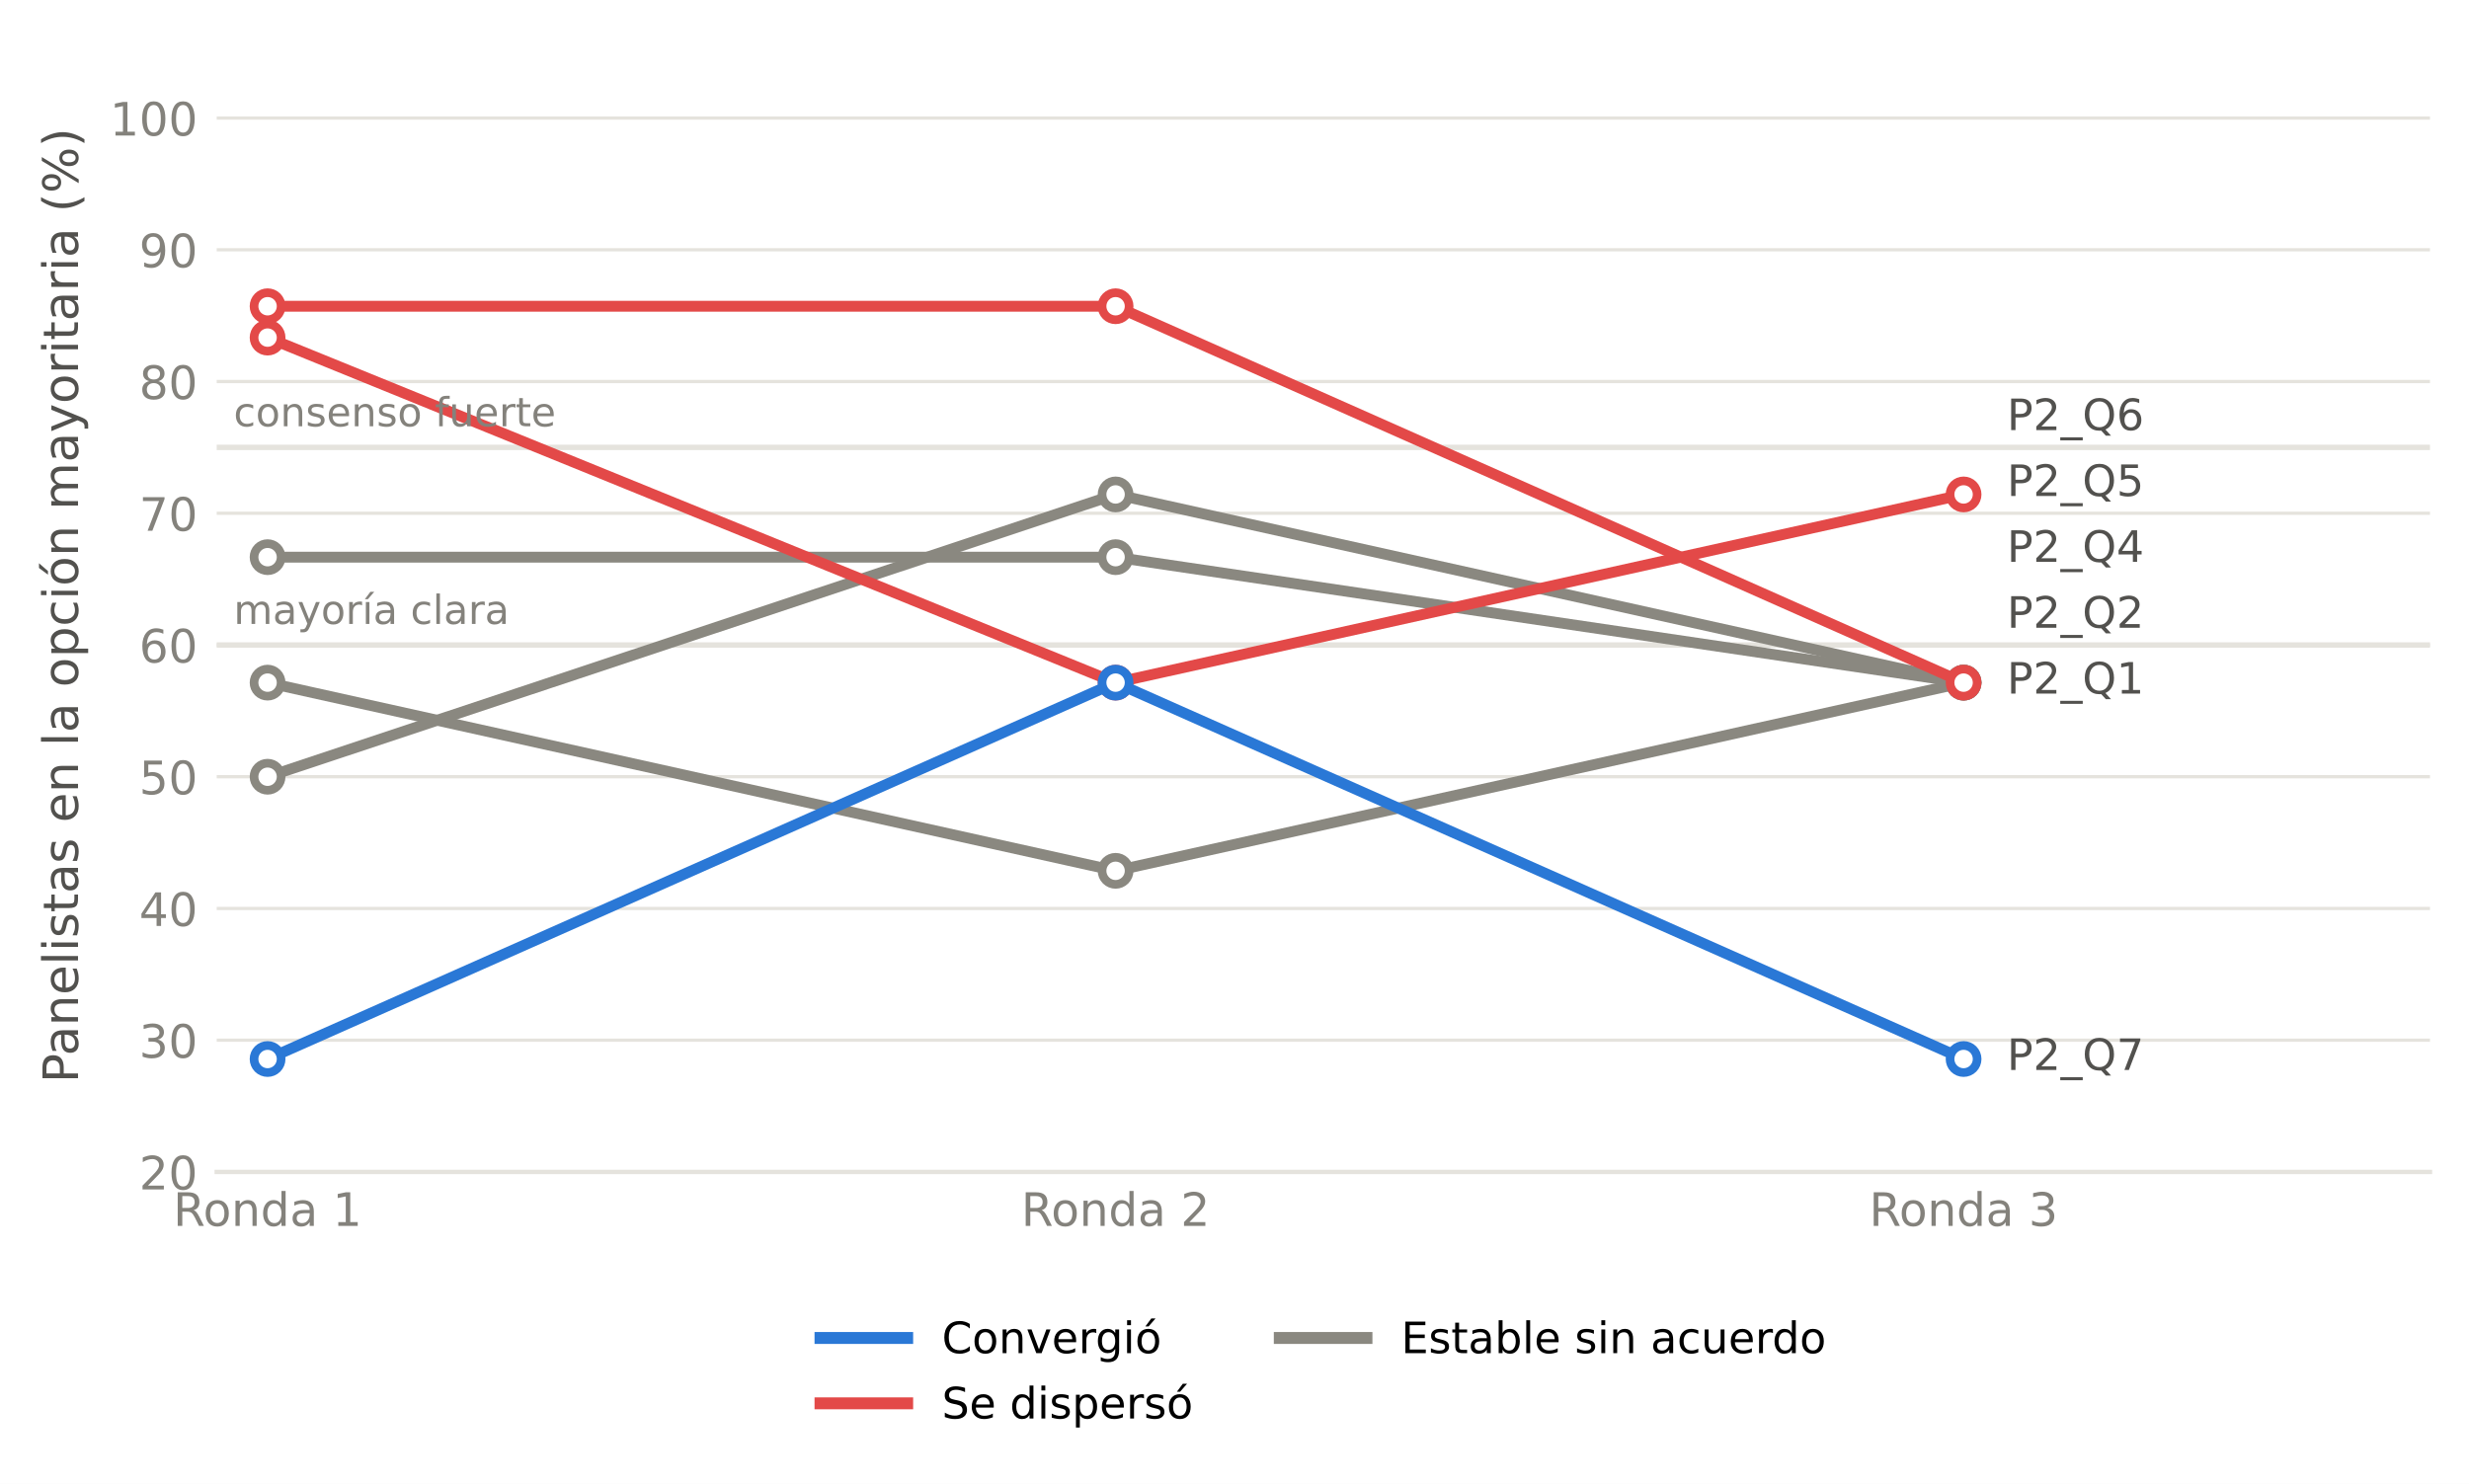
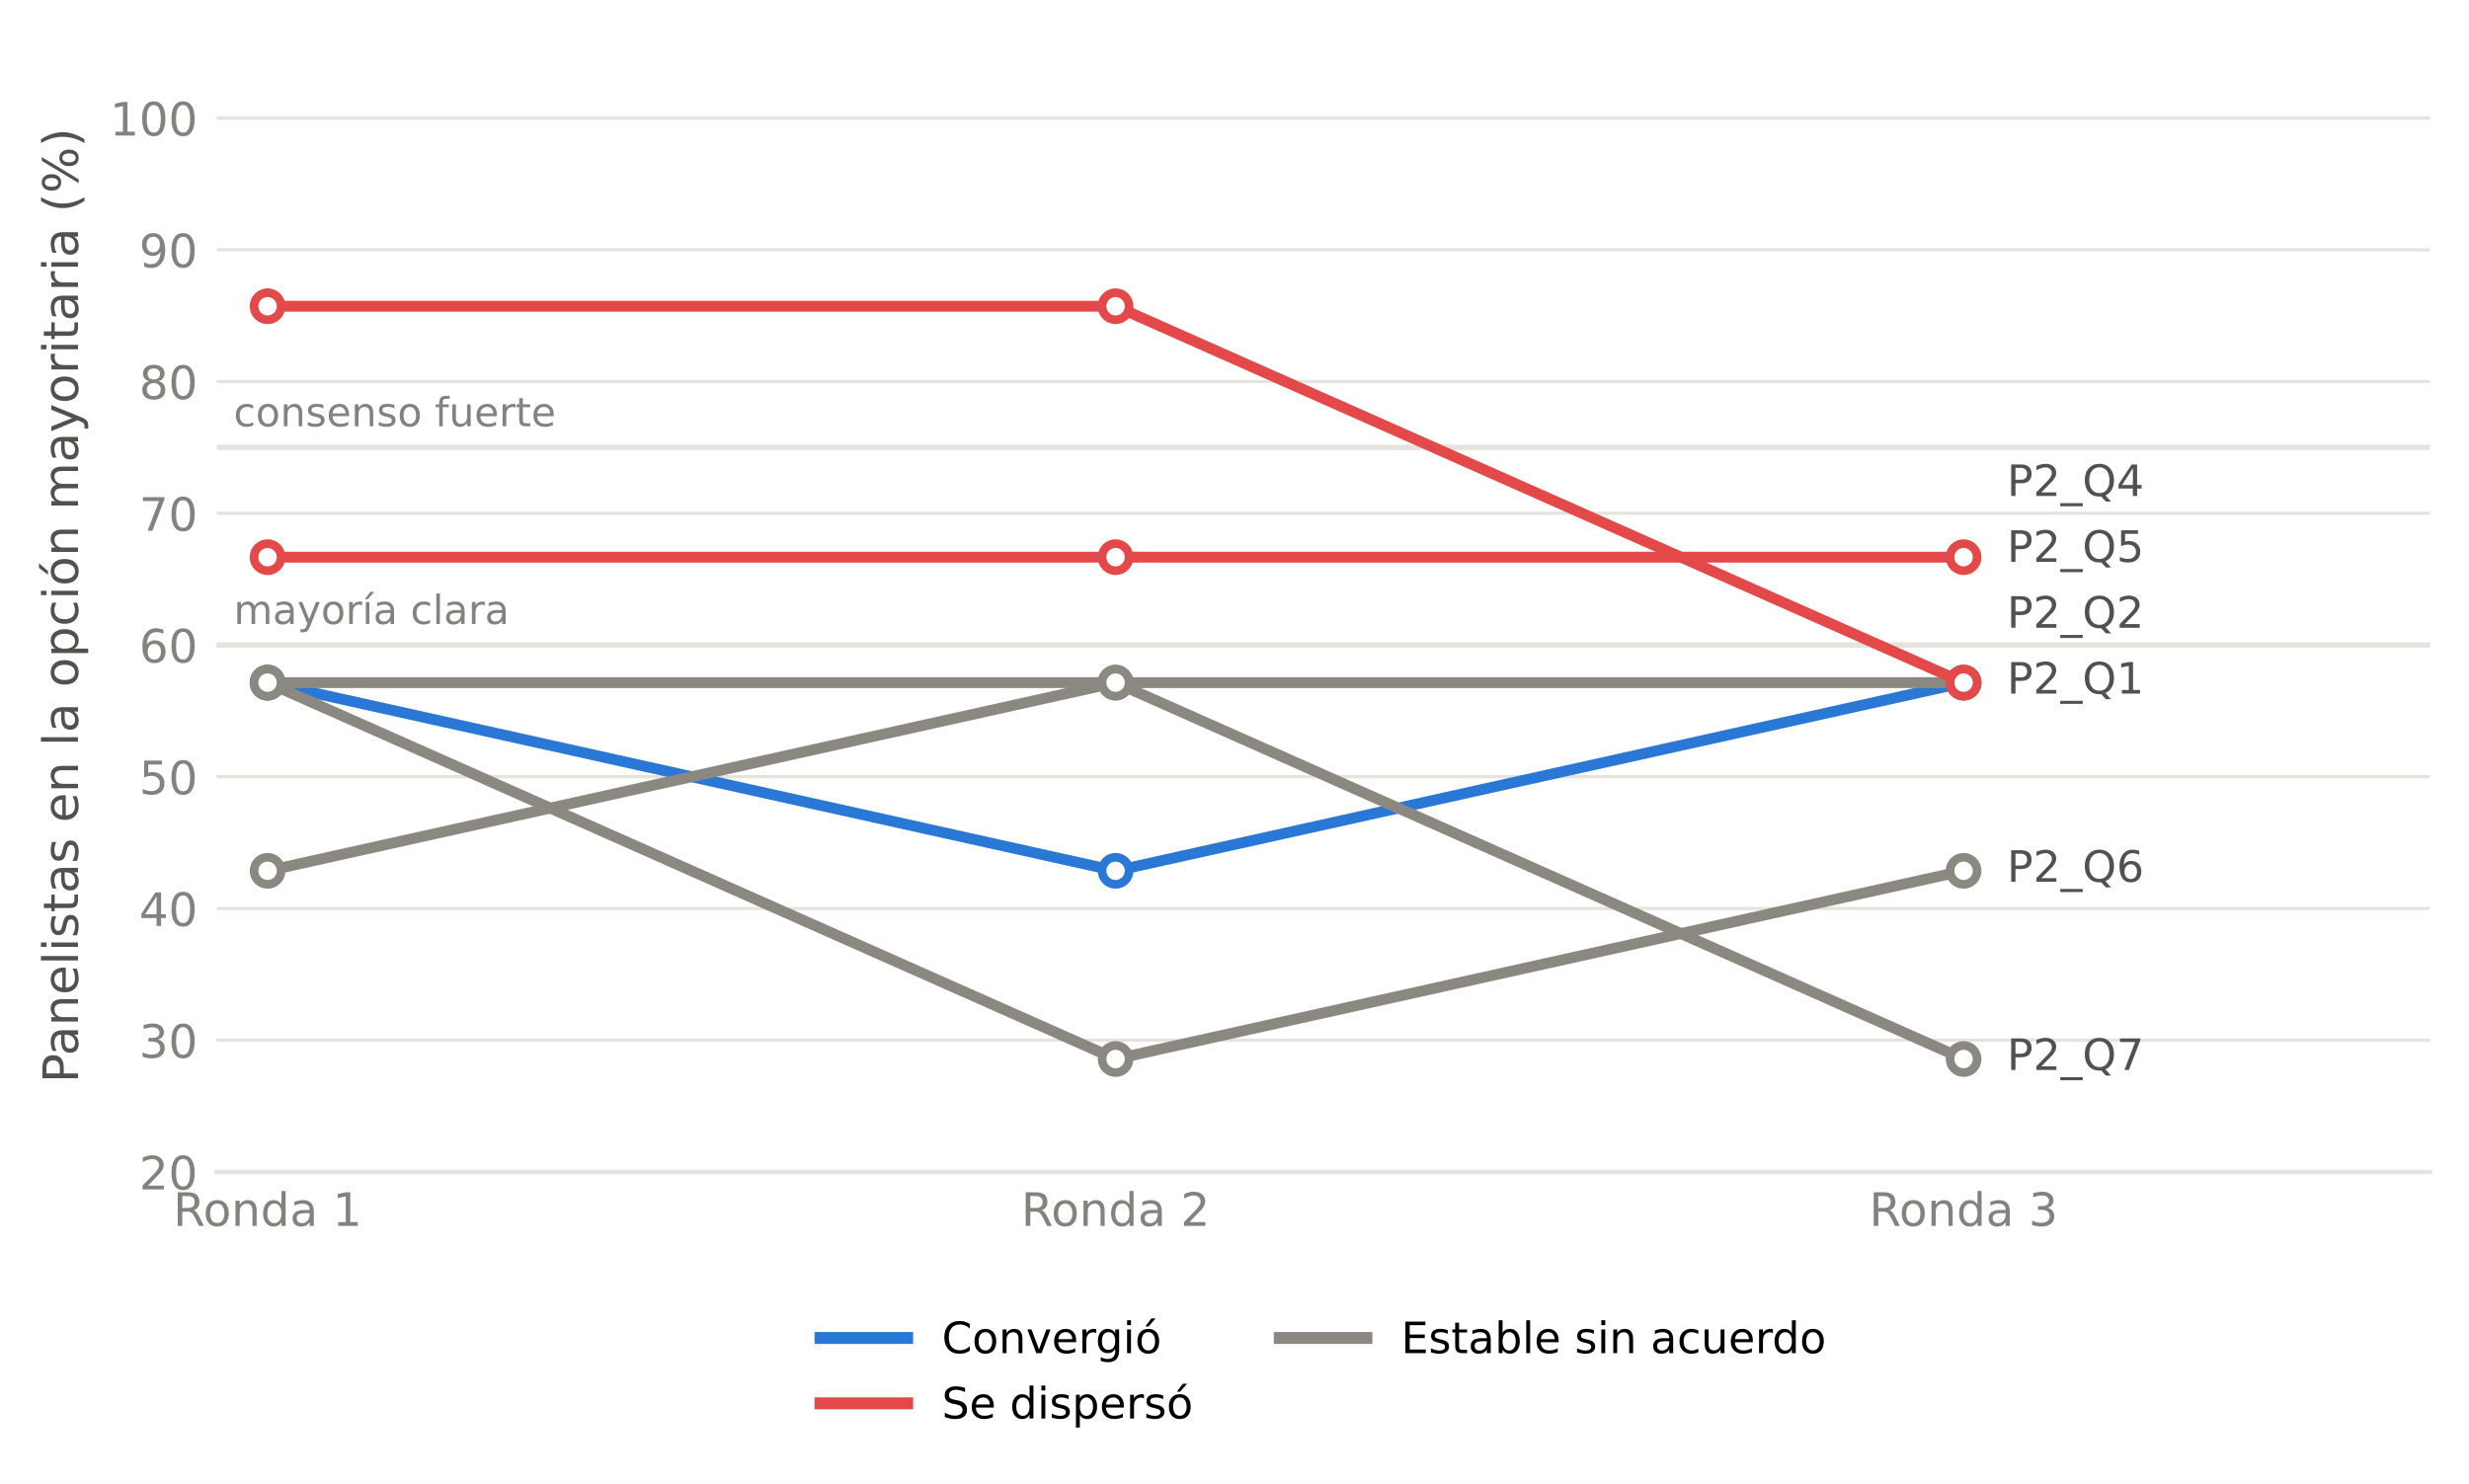
<svg xmlns="http://www.w3.org/2000/svg" xmlns:xlink="http://www.w3.org/1999/xlink" width="455.675pt" height="273.921pt" viewBox="0 0 455.675 273.921" version="1.1">
  <defs>
    <style type="text/css">*{stroke-linejoin: round; stroke-linecap: butt}</style>
  </defs>
  <g id="figure_1">
    <g id="patch_1">
      <path d="M 0 273.921  L 455.675 273.921  L 455.675 0  L 0 0  z " style="fill: #ffffff" />
    </g>
    <g id="axes_1">
      <g id="patch_2">
        <path d="M 39.995 216.344  L 448.475 216.344  L 448.475 7.2  L 39.995 7.2  z " style="fill: #ffffff" />
      </g>
      <g id="line2d_1">
-         <path d="M 39.995 82.589  L 448.475 82.589  " clip-path="url(#pf7b021a81a)" style="fill: none; stroke: #e5e3dd; stroke-linecap: square" />
+         <path d="M 39.995 82.589  L 448.475 82.589  " clip-path="url(#p93f29ed715)" style="fill: none; stroke: #e5e3dd; stroke-linecap: square" />
      </g>
      <g id="line2d_2">
-         <path d="M 39.995 119.068  L 448.475 119.068  " clip-path="url(#pf7b021a81a)" style="fill: none; stroke: #e5e3dd; stroke-linecap: square" />
+         <path d="M 39.995 119.068  L 448.475 119.068  " clip-path="url(#p93f29ed715)" style="fill: none; stroke: #e5e3dd; stroke-linecap: square" />
      </g>
      <g id="matplotlib.axis_1">
        <g id="xtick_1">
          <g id="line2d_3" />
          <g id="text_1">
            <text style="font-size: 8.5px; font-family: 'DejaVu Sans', 'Helvetica', 'Arial', sans-serif; text-anchor: middle; fill: #84827c" x="49.385" y="226.303" transform="rotate(-0 49.38503 226.3025)">Ronda 1</text>
          </g>
        </g>
        <g id="xtick_2">
          <g id="line2d_4" />
          <g id="text_2">
            <text style="font-size: 8.5px; font-family: 'DejaVu Sans', 'Helvetica', 'Arial', sans-serif; text-anchor: middle; fill: #84827c" x="205.891" y="226.303" transform="rotate(-0 205.8908 226.3025)">Ronda 2</text>
          </g>
        </g>
        <g id="xtick_3">
          <g id="line2d_5" />
          <g id="text_3">
            <text style="font-size: 8.5px; font-family: 'DejaVu Sans', 'Helvetica', 'Arial', sans-serif; text-anchor: middle; fill: #84827c" x="362.397" y="226.303" transform="rotate(-0 362.3965 226.3025)">Ronda 3</text>
          </g>
        </g>
      </g>
      <g id="matplotlib.axis_2">
        <g id="ytick_1">
          <g id="line2d_6">
-             <path d="M 39.995 216.344  L 448.475 216.344  " clip-path="url(#pf7b021a81a)" style="fill: none; stroke: #e5e3dd; stroke-width: 0.6; stroke-linecap: square" />
+             <path d="M 39.995 216.344  L 448.475 216.344  " clip-path="url(#p93f29ed715)" style="fill: none; stroke: #e5e3dd; stroke-width: 0.6; stroke-linecap: square" />
          </g>
          <g id="line2d_7" />
          <g id="text_4">
            <text style="font-size: 8.5px; font-family: 'DejaVu Sans', 'Helvetica', 'Arial', sans-serif; text-anchor: end; fill: #84827c" x="36.495" y="219.573" transform="rotate(-0 36.49469 219.5732)">20</text>
          </g>
        </g>
        <g id="ytick_2">
          <g id="line2d_8">
-             <path d="M 39.995 192.025  L 448.475 192.025  " clip-path="url(#pf7b021a81a)" style="fill: none; stroke: #e5e3dd; stroke-width: 0.6; stroke-linecap: square" />
+             <path d="M 39.995 192.025  L 448.475 192.025  " clip-path="url(#p93f29ed715)" style="fill: none; stroke: #e5e3dd; stroke-width: 0.6; stroke-linecap: square" />
          </g>
          <g id="line2d_9" />
          <g id="text_5">
            <text style="font-size: 8.5px; font-family: 'DejaVu Sans', 'Helvetica', 'Arial', sans-serif; text-anchor: end; fill: #84827c" x="36.495" y="195.254" transform="rotate(-0 36.49469 195.2541)">30</text>
          </g>
        </g>
        <g id="ytick_3">
          <g id="line2d_10">
-             <path d="M 39.995 167.706  L 448.475 167.706  " clip-path="url(#pf7b021a81a)" style="fill: none; stroke: #e5e3dd; stroke-width: 0.6; stroke-linecap: square" />
+             <path d="M 39.995 167.706  L 448.475 167.706  " clip-path="url(#p93f29ed715)" style="fill: none; stroke: #e5e3dd; stroke-width: 0.6; stroke-linecap: square" />
          </g>
          <g id="line2d_11" />
          <g id="text_6">
            <text style="font-size: 8.5px; font-family: 'DejaVu Sans', 'Helvetica', 'Arial', sans-serif; text-anchor: end; fill: #84827c" x="36.495" y="170.935" transform="rotate(-0 36.49469 170.9351)">40</text>
          </g>
        </g>
        <g id="ytick_4">
          <g id="line2d_12">
-             <path d="M 39.995 143.387  L 448.475 143.387  " clip-path="url(#pf7b021a81a)" style="fill: none; stroke: #e5e3dd; stroke-width: 0.6; stroke-linecap: square" />
+             <path d="M 39.995 143.387  L 448.475 143.387  " clip-path="url(#p93f29ed715)" style="fill: none; stroke: #e5e3dd; stroke-width: 0.6; stroke-linecap: square" />
          </g>
          <g id="line2d_13" />
          <g id="text_7">
            <text style="font-size: 8.5px; font-family: 'DejaVu Sans', 'Helvetica', 'Arial', sans-serif; text-anchor: end; fill: #84827c" x="36.495" y="146.616" transform="rotate(-0 36.49469 146.616)">50</text>
          </g>
        </g>
        <g id="ytick_5">
          <g id="line2d_14">
-             <path d="M 39.995 119.068  L 448.475 119.068  " clip-path="url(#pf7b021a81a)" style="fill: none; stroke: #e5e3dd; stroke-width: 0.6; stroke-linecap: square" />
+             <path d="M 39.995 119.068  L 448.475 119.068  " clip-path="url(#p93f29ed715)" style="fill: none; stroke: #e5e3dd; stroke-width: 0.6; stroke-linecap: square" />
          </g>
          <g id="line2d_15" />
          <g id="text_8">
            <text style="font-size: 8.5px; font-family: 'DejaVu Sans', 'Helvetica', 'Arial', sans-serif; text-anchor: end; fill: #84827c" x="36.495" y="122.297" transform="rotate(-0 36.49469 122.297)">60</text>
          </g>
        </g>
        <g id="ytick_6">
          <g id="line2d_16">
-             <path d="M 39.995 94.749  L 448.475 94.749  " clip-path="url(#pf7b021a81a)" style="fill: none; stroke: #e5e3dd; stroke-width: 0.6; stroke-linecap: square" />
+             <path d="M 39.995 94.749  L 448.475 94.749  " clip-path="url(#p93f29ed715)" style="fill: none; stroke: #e5e3dd; stroke-width: 0.6; stroke-linecap: square" />
          </g>
          <g id="line2d_17" />
          <g id="text_9">
            <text style="font-size: 8.5px; font-family: 'DejaVu Sans', 'Helvetica', 'Arial', sans-serif; text-anchor: end; fill: #84827c" x="36.495" y="97.978" transform="rotate(-0 36.49469 97.97792)">70</text>
          </g>
        </g>
        <g id="ytick_7">
          <g id="line2d_18">
-             <path d="M 39.995 70.43  L 448.475 70.43  " clip-path="url(#pf7b021a81a)" style="fill: none; stroke: #e5e3dd; stroke-width: 0.6; stroke-linecap: square" />
+             <path d="M 39.995 70.43  L 448.475 70.43  " clip-path="url(#p93f29ed715)" style="fill: none; stroke: #e5e3dd; stroke-width: 0.6; stroke-linecap: square" />
          </g>
          <g id="line2d_19" />
          <g id="text_10">
            <text style="font-size: 8.5px; font-family: 'DejaVu Sans', 'Helvetica', 'Arial', sans-serif; text-anchor: end; fill: #84827c" x="36.495" y="73.659" transform="rotate(-0 36.49469 73.65887)">80</text>
          </g>
        </g>
        <g id="ytick_8">
          <g id="line2d_20">
-             <path d="M 39.995 46.11  L 448.475 46.11  " clip-path="url(#pf7b021a81a)" style="fill: none; stroke: #e5e3dd; stroke-width: 0.6; stroke-linecap: square" />
+             <path d="M 39.995 46.11  L 448.475 46.11  " clip-path="url(#p93f29ed715)" style="fill: none; stroke: #e5e3dd; stroke-width: 0.6; stroke-linecap: square" />
          </g>
          <g id="line2d_21" />
          <g id="text_11">
            <text style="font-size: 8.5px; font-family: 'DejaVu Sans', 'Helvetica', 'Arial', sans-serif; text-anchor: end; fill: #84827c" x="36.495" y="49.34" transform="rotate(-0 36.49469 49.33982)">90</text>
          </g>
        </g>
        <g id="ytick_9">
          <g id="line2d_22">
-             <path d="M 39.995 21.791  L 448.475 21.791  " clip-path="url(#pf7b021a81a)" style="fill: none; stroke: #e5e3dd; stroke-width: 0.6; stroke-linecap: square" />
+             <path d="M 39.995 21.791  L 448.475 21.791  " clip-path="url(#p93f29ed715)" style="fill: none; stroke: #e5e3dd; stroke-width: 0.6; stroke-linecap: square" />
          </g>
          <g id="line2d_23" />
          <g id="text_12">
            <text style="font-size: 8.5px; font-family: 'DejaVu Sans', 'Helvetica', 'Arial', sans-serif; text-anchor: end; fill: #84827c" x="36.495" y="25.021" transform="rotate(-0 36.49469 25.02077)">100</text>
          </g>
        </g>
        <g id="text_13">
          <text style="font-size: 9px; font-family: 'DejaVu Sans', 'Helvetica', 'Arial', sans-serif; text-anchor: middle; fill: #52514e" x="14.399" y="111.772" transform="rotate(-90 14.39859 111.7719)">Panelistas en la opción mayoritaria (%)</text>
        </g>
      </g>
      <g id="patch_3">
        <path d="M 39.995 216.344  L 448.475 216.344  " style="fill: none; stroke: #e5e3dd; stroke-width: 0.8; stroke-linejoin: miter; stroke-linecap: square" />
      </g>
      <g id="line2d_24">
-         <path d="M 49.385 143.387  L 205.891 91.274  L 362.397 126.016  " clip-path="url(#pf7b021a81a)" style="fill: none; stroke: #8a8880; stroke-width: 2; stroke-linecap: square" />
+         <path d="M 49.385 126.016  L 205.891 160.757  L 362.397 126.016  " clip-path="url(#p93f29ed715)" style="fill: none; stroke: #2a78d6; stroke-width: 2; stroke-linecap: square" />
        <defs>
-           <path id="m5223f51c5e" d="M 0 2.5  C 0.663 2.5 1.299 2.237 1.768 1.768  C 2.237 1.299 2.5 0.663 2.5 0  C 2.5 -0.663 2.237 -1.299 1.768 -1.768  C 1.299 -2.237 0.663 -2.5 0 -2.5  C -0.663 -2.5 -1.299 -2.237 -1.768 -1.768  C -2.237 -1.299 -2.5 -0.663 -2.5 0  C -2.5 0.663 -2.237 1.299 -1.768 1.768  C -1.299 2.237 -0.663 2.5 0 2.5  z " style="stroke: #8a8880; stroke-width: 1.6" />
+           <path id="mc7c89b28c5" d="M 0 2.5  C 0.663 2.5 1.299 2.237 1.768 1.768  C 2.237 1.299 2.5 0.663 2.5 0  C 2.5 -0.663 2.237 -1.299 1.768 -1.768  C 1.299 -2.237 0.663 -2.5 0 -2.5  C -0.663 -2.5 -1.299 -2.237 -1.768 -1.768  C -2.237 -1.299 -2.5 -0.663 -2.5 0  C -2.5 0.663 -2.237 1.299 -1.768 1.768  C -1.299 2.237 -0.663 2.5 0 2.5  z " style="stroke: #2a78d6; stroke-width: 1.6" />
        </defs>
-         <g clip-path="url(#pf7b021a81a)">
-           <use xlink:href="#m5223f51c5e" x="49.385" y="143.387" style="fill: #ffffff; stroke: #8a8880; stroke-width: 1.6" />
-           <use xlink:href="#m5223f51c5e" x="205.891" y="91.274" style="fill: #ffffff; stroke: #8a8880; stroke-width: 1.6" />
-           <use xlink:href="#m5223f51c5e" x="362.397" y="126.016" style="fill: #ffffff; stroke: #8a8880; stroke-width: 1.6" />
+         <g clip-path="url(#p93f29ed715)">
+           <use xlink:href="#mc7c89b28c5" x="49.385" y="126.016" style="fill: #ffffff; stroke: #2a78d6; stroke-width: 1.6" />
+           <use xlink:href="#mc7c89b28c5" x="205.891" y="160.757" style="fill: #ffffff; stroke: #2a78d6; stroke-width: 1.6" />
+           <use xlink:href="#mc7c89b28c5" x="362.397" y="126.016" style="fill: #ffffff; stroke: #2a78d6; stroke-width: 1.6" />
        </g>
      </g>
      <g id="line2d_25">
-         <path d="M 49.385 126.016  L 205.891 160.757  L 362.397 126.016  " clip-path="url(#pf7b021a81a)" style="fill: none; stroke: #8a8880; stroke-width: 2; stroke-linecap: square" />
-         <g clip-path="url(#pf7b021a81a)">
-           <use xlink:href="#m5223f51c5e" x="49.385" y="126.016" style="fill: #ffffff; stroke: #8a8880; stroke-width: 1.6" />
-           <use xlink:href="#m5223f51c5e" x="205.891" y="160.757" style="fill: #ffffff; stroke: #8a8880; stroke-width: 1.6" />
-           <use xlink:href="#m5223f51c5e" x="362.397" y="126.016" style="fill: #ffffff; stroke: #8a8880; stroke-width: 1.6" />
+         <path d="M 49.385 126.016  L 205.891 126.016  L 362.397 126.016  " clip-path="url(#p93f29ed715)" style="fill: none; stroke: #8a8880; stroke-width: 2; stroke-linecap: square" />
+         <defs>
+           <path id="mc1171a06b1" d="M 0 2.5  C 0.663 2.5 1.299 2.237 1.768 1.768  C 2.237 1.299 2.5 0.663 2.5 0  C 2.5 -0.663 2.237 -1.299 1.768 -1.768  C 1.299 -2.237 0.663 -2.5 0 -2.5  C -0.663 -2.5 -1.299 -2.237 -1.768 -1.768  C -2.237 -1.299 -2.5 -0.663 -2.5 0  C -2.5 0.663 -2.237 1.299 -1.768 1.768  C -1.299 2.237 -0.663 2.5 0 2.5  z " style="stroke: #8a8880; stroke-width: 1.6" />
+         </defs>
+         <g clip-path="url(#p93f29ed715)">
+           <use xlink:href="#mc1171a06b1" x="49.385" y="126.016" style="fill: #ffffff; stroke: #8a8880; stroke-width: 1.6" />
+           <use xlink:href="#mc1171a06b1" x="205.891" y="126.016" style="fill: #ffffff; stroke: #8a8880; stroke-width: 1.6" />
+           <use xlink:href="#mc1171a06b1" x="362.397" y="126.016" style="fill: #ffffff; stroke: #8a8880; stroke-width: 1.6" />
        </g>
      </g>
      <g id="line2d_26">
-         <path d="M 49.385 102.855  L 205.891 102.855  L 362.397 126.016  " clip-path="url(#pf7b021a81a)" style="fill: none; stroke: #8a8880; stroke-width: 2; stroke-linecap: square" />
-         <g clip-path="url(#pf7b021a81a)">
-           <use xlink:href="#m5223f51c5e" x="49.385" y="102.855" style="fill: #ffffff; stroke: #8a8880; stroke-width: 1.6" />
-           <use xlink:href="#m5223f51c5e" x="205.891" y="102.855" style="fill: #ffffff; stroke: #8a8880; stroke-width: 1.6" />
-           <use xlink:href="#m5223f51c5e" x="362.397" y="126.016" style="fill: #ffffff; stroke: #8a8880; stroke-width: 1.6" />
+         <path d="M 49.385 102.855  L 205.891 102.855  L 362.397 102.855  " clip-path="url(#p93f29ed715)" style="fill: none; stroke: #e34948; stroke-width: 2; stroke-linecap: square" />
+         <defs>
+           <path id="me3a9c685e8" d="M 0 2.5  C 0.663 2.5 1.299 2.237 1.768 1.768  C 2.237 1.299 2.5 0.663 2.5 0  C 2.5 -0.663 2.237 -1.299 1.768 -1.768  C 1.299 -2.237 0.663 -2.5 0 -2.5  C -0.663 -2.5 -1.299 -2.237 -1.768 -1.768  C -2.237 -1.299 -2.5 -0.663 -2.5 0  C -2.5 0.663 -2.237 1.299 -1.768 1.768  C -1.299 2.237 -0.663 2.5 0 2.5  z " style="stroke: #e34948; stroke-width: 1.6" />
+         </defs>
+         <g clip-path="url(#p93f29ed715)">
+           <use xlink:href="#me3a9c685e8" x="49.385" y="102.855" style="fill: #ffffff; stroke: #e34948; stroke-width: 1.6" />
+           <use xlink:href="#me3a9c685e8" x="205.891" y="102.855" style="fill: #ffffff; stroke: #e34948; stroke-width: 1.6" />
+           <use xlink:href="#me3a9c685e8" x="362.397" y="102.855" style="fill: #ffffff; stroke: #e34948; stroke-width: 1.6" />
        </g>
      </g>
      <g id="line2d_27">
-         <path d="M 49.385 56.533  L 205.891 56.533  L 362.397 126.016  " clip-path="url(#pf7b021a81a)" style="fill: none; stroke: #e34948; stroke-width: 2; stroke-linecap: square" />
-         <defs>
-           <path id="m56e86d46f7" d="M 0 2.5  C 0.663 2.5 1.299 2.237 1.768 1.768  C 2.237 1.299 2.5 0.663 2.5 0  C 2.5 -0.663 2.237 -1.299 1.768 -1.768  C 1.299 -2.237 0.663 -2.5 0 -2.5  C -0.663 -2.5 -1.299 -2.237 -1.768 -1.768  C -2.237 -1.299 -2.5 -0.663 -2.5 0  C -2.5 0.663 -2.237 1.299 -1.768 1.768  C -1.299 2.237 -0.663 2.5 0 2.5  z " style="stroke: #e34948; stroke-width: 1.6" />
-         </defs>
-         <g clip-path="url(#pf7b021a81a)">
-           <use xlink:href="#m56e86d46f7" x="49.385" y="56.533" style="fill: #ffffff; stroke: #e34948; stroke-width: 1.6" />
-           <use xlink:href="#m56e86d46f7" x="205.891" y="56.533" style="fill: #ffffff; stroke: #e34948; stroke-width: 1.6" />
-           <use xlink:href="#m56e86d46f7" x="362.397" y="126.016" style="fill: #ffffff; stroke: #e34948; stroke-width: 1.6" />
+         <path d="M 49.385 56.533  L 205.891 56.533  L 362.397 126.016  " clip-path="url(#p93f29ed715)" style="fill: none; stroke: #e34948; stroke-width: 2; stroke-linecap: square" />
+         <g clip-path="url(#p93f29ed715)">
+           <use xlink:href="#me3a9c685e8" x="49.385" y="56.533" style="fill: #ffffff; stroke: #e34948; stroke-width: 1.6" />
+           <use xlink:href="#me3a9c685e8" x="205.891" y="56.533" style="fill: #ffffff; stroke: #e34948; stroke-width: 1.6" />
+           <use xlink:href="#me3a9c685e8" x="362.397" y="126.016" style="fill: #ffffff; stroke: #e34948; stroke-width: 1.6" />
        </g>
      </g>
      <g id="line2d_28">
-         <path d="M 49.385 62.323  L 205.891 126.016  L 362.397 91.274  " clip-path="url(#pf7b021a81a)" style="fill: none; stroke: #e34948; stroke-width: 2; stroke-linecap: square" />
-         <g clip-path="url(#pf7b021a81a)">
-           <use xlink:href="#m56e86d46f7" x="49.385" y="62.323" style="fill: #ffffff; stroke: #e34948; stroke-width: 1.6" />
-           <use xlink:href="#m56e86d46f7" x="205.891" y="126.016" style="fill: #ffffff; stroke: #e34948; stroke-width: 1.6" />
-           <use xlink:href="#m56e86d46f7" x="362.397" y="91.274" style="fill: #ffffff; stroke: #e34948; stroke-width: 1.6" />
+         <path d="M 49.385 126.016  L 205.891 195.499  L 362.397 160.757  " clip-path="url(#p93f29ed715)" style="fill: none; stroke: #8a8880; stroke-width: 2; stroke-linecap: square" />
+         <g clip-path="url(#p93f29ed715)">
+           <use xlink:href="#mc1171a06b1" x="49.385" y="126.016" style="fill: #ffffff; stroke: #8a8880; stroke-width: 1.6" />
+           <use xlink:href="#mc1171a06b1" x="205.891" y="195.499" style="fill: #ffffff; stroke: #8a8880; stroke-width: 1.6" />
+           <use xlink:href="#mc1171a06b1" x="362.397" y="160.757" style="fill: #ffffff; stroke: #8a8880; stroke-width: 1.6" />
        </g>
      </g>
      <g id="line2d_29">
-         <path d="M 49.385 195.499  L 205.891 126.016  L 362.397 195.499  " clip-path="url(#pf7b021a81a)" style="fill: none; stroke: #2a78d6; stroke-width: 2; stroke-linecap: square" />
-         <defs>
-           <path id="mde7740391b" d="M 0 2.5  C 0.663 2.5 1.299 2.237 1.768 1.768  C 2.237 1.299 2.5 0.663 2.5 0  C 2.5 -0.663 2.237 -1.299 1.768 -1.768  C 1.299 -2.237 0.663 -2.5 0 -2.5  C -0.663 -2.5 -1.299 -2.237 -1.768 -1.768  C -2.237 -1.299 -2.5 -0.663 -2.5 0  C -2.5 0.663 -2.237 1.299 -1.768 1.768  C -1.299 2.237 -0.663 2.5 0 2.5  z " style="stroke: #2a78d6; stroke-width: 1.6" />
-         </defs>
-         <g clip-path="url(#pf7b021a81a)">
-           <use xlink:href="#mde7740391b" x="49.385" y="195.499" style="fill: #ffffff; stroke: #2a78d6; stroke-width: 1.6" />
-           <use xlink:href="#mde7740391b" x="205.891" y="126.016" style="fill: #ffffff; stroke: #2a78d6; stroke-width: 1.6" />
-           <use xlink:href="#mde7740391b" x="362.397" y="195.499" style="fill: #ffffff; stroke: #2a78d6; stroke-width: 1.6" />
+         <path d="M 49.385 160.757  L 205.891 126.016  L 362.397 195.499  " clip-path="url(#p93f29ed715)" style="fill: none; stroke: #8a8880; stroke-width: 2; stroke-linecap: square" />
+         <g clip-path="url(#p93f29ed715)">
+           <use xlink:href="#mc1171a06b1" x="49.385" y="160.757" style="fill: #ffffff; stroke: #8a8880; stroke-width: 1.6" />
+           <use xlink:href="#mc1171a06b1" x="205.891" y="126.016" style="fill: #ffffff; stroke: #8a8880; stroke-width: 1.6" />
+           <use xlink:href="#mc1171a06b1" x="362.397" y="195.499" style="fill: #ffffff; stroke: #8a8880; stroke-width: 1.6" />
        </g>
      </g>
      <g id="text_14">
        <text style="font-size: 8px; font-family: 'DejaVu Sans', 'Helvetica', 'Arial', sans-serif; text-anchor: start; fill: #52514e" x="370.397" y="197.525" transform="rotate(-0 370.3965 197.5246)">P2_Q7</text>
      </g>
      <g id="text_15">
+         <text style="font-size: 8px; font-family: 'DejaVu Sans', 'Helvetica', 'Arial', sans-serif; text-anchor: start; fill: #52514e" x="370.397" y="162.783" transform="rotate(-0 370.3965 162.7831)">P2_Q6</text>
+       </g>
+       <g id="text_16">
        <text style="font-size: 8px; font-family: 'DejaVu Sans', 'Helvetica', 'Arial', sans-serif; text-anchor: start; fill: #52514e" x="370.397" y="128.042" transform="rotate(-0 370.3965 128.0416)">P2_Q1</text>
      </g>
-       <g id="text_16">
+       <g id="text_17">
        <text style="font-size: 8px; font-family: 'DejaVu Sans', 'Helvetica', 'Arial', sans-serif; text-anchor: start; fill: #52514e" x="370.397" y="115.882" transform="rotate(-0 370.3965 115.882)">P2_Q2</text>
      </g>
-       <g id="text_17">
-         <text style="font-size: 8px; font-family: 'DejaVu Sans', 'Helvetica', 'Arial', sans-serif; text-anchor: start; fill: #52514e" x="370.397" y="103.723" transform="rotate(-0 370.3965 103.7225)">P2_Q4</text>
-       </g>
      <g id="text_18">
-         <text style="font-size: 8px; font-family: 'DejaVu Sans', 'Helvetica', 'Arial', sans-serif; text-anchor: start; fill: #52514e" x="370.397" y="91.563" transform="rotate(-0 370.3965 91.56298)">P2_Q5</text>
+         <text style="font-size: 8px; font-family: 'DejaVu Sans', 'Helvetica', 'Arial', sans-serif; text-anchor: start; fill: #52514e" x="370.397" y="103.723" transform="rotate(-0 370.3965 103.7225)">P2_Q5</text>
      </g>
      <g id="text_19">
-         <text style="font-size: 8px; font-family: 'DejaVu Sans', 'Helvetica', 'Arial', sans-serif; text-anchor: start; fill: #52514e" x="370.397" y="79.403" transform="rotate(-0 370.3965 79.40346)">P2_Q6</text>
+         <text style="font-size: 8px; font-family: 'DejaVu Sans', 'Helvetica', 'Arial', sans-serif; text-anchor: start; fill: #52514e" x="370.397" y="91.563" transform="rotate(-0 370.3965 91.56298)">P2_Q4</text>
      </g>
      <g id="text_20">
        <text style="font-size: 7.4px; font-family: 'DejaVu Sans', 'Helvetica', 'Arial', sans-serif; text-anchor: start; fill: #84827c" x="43.125" y="78.698" transform="rotate(-0 43.1248 78.69801)">consenso fuerte</text>
      </g>
      <g id="text_21">
        <text style="font-size: 7.4px; font-family: 'DejaVu Sans', 'Helvetica', 'Arial', sans-serif; text-anchor: start; fill: #84827c" x="43.125" y="115.177" transform="rotate(-0 43.1248 115.1766)">mayoría clara</text>
      </g>
      <g id="legend_1">
        <g id="line2d_30">
          <path d="M 151.429 246.995  L 159.429 246.995  L 167.429 246.995  " style="fill: none; stroke: #2a78d6; stroke-width: 2.2; stroke-linecap: square" />
        </g>
        <g id="text_22">
          <text style="font-size: 8px; font-family: 'DejaVu Sans', 'Helvetica', 'Arial', sans-serif; text-anchor: start" x="173.829" y="249.795" transform="rotate(-0 173.8291 249.795)">Convergió</text>
        </g>
        <g id="line2d_31">
          <path d="M 151.429 259.057  L 159.429 259.057  L 167.429 259.057  " style="fill: none; stroke: #e34948; stroke-width: 2.2; stroke-linecap: square" />
        </g>
        <g id="text_23">
          <text style="font-size: 8px; font-family: 'DejaVu Sans', 'Helvetica', 'Arial', sans-serif; text-anchor: start" x="173.829" y="261.857" transform="rotate(-0 173.8291 261.8575)">Se dispersó</text>
        </g>
        <g id="line2d_32">
          <path d="M 236.194 246.995  L 244.194 246.995  L 252.194 246.995  " style="fill: none; stroke: #8a8880; stroke-width: 2.2; stroke-linecap: square" />
        </g>
        <g id="text_24">
          <text style="font-size: 8px; font-family: 'DejaVu Sans', 'Helvetica', 'Arial', sans-serif; text-anchor: start" x="258.594" y="249.795" transform="rotate(-0 258.5941 249.795)">Estable sin acuerdo</text>
        </g>
      </g>
    </g>
  </g>
  <defs>
-     <clipPath id="pf7b021a81a">
+     <clipPath id="p93f29ed715">
      <rect x="39.995" y="7.2" width="408.48" height="209.144" />
    </clipPath>
  </defs>
</svg>
